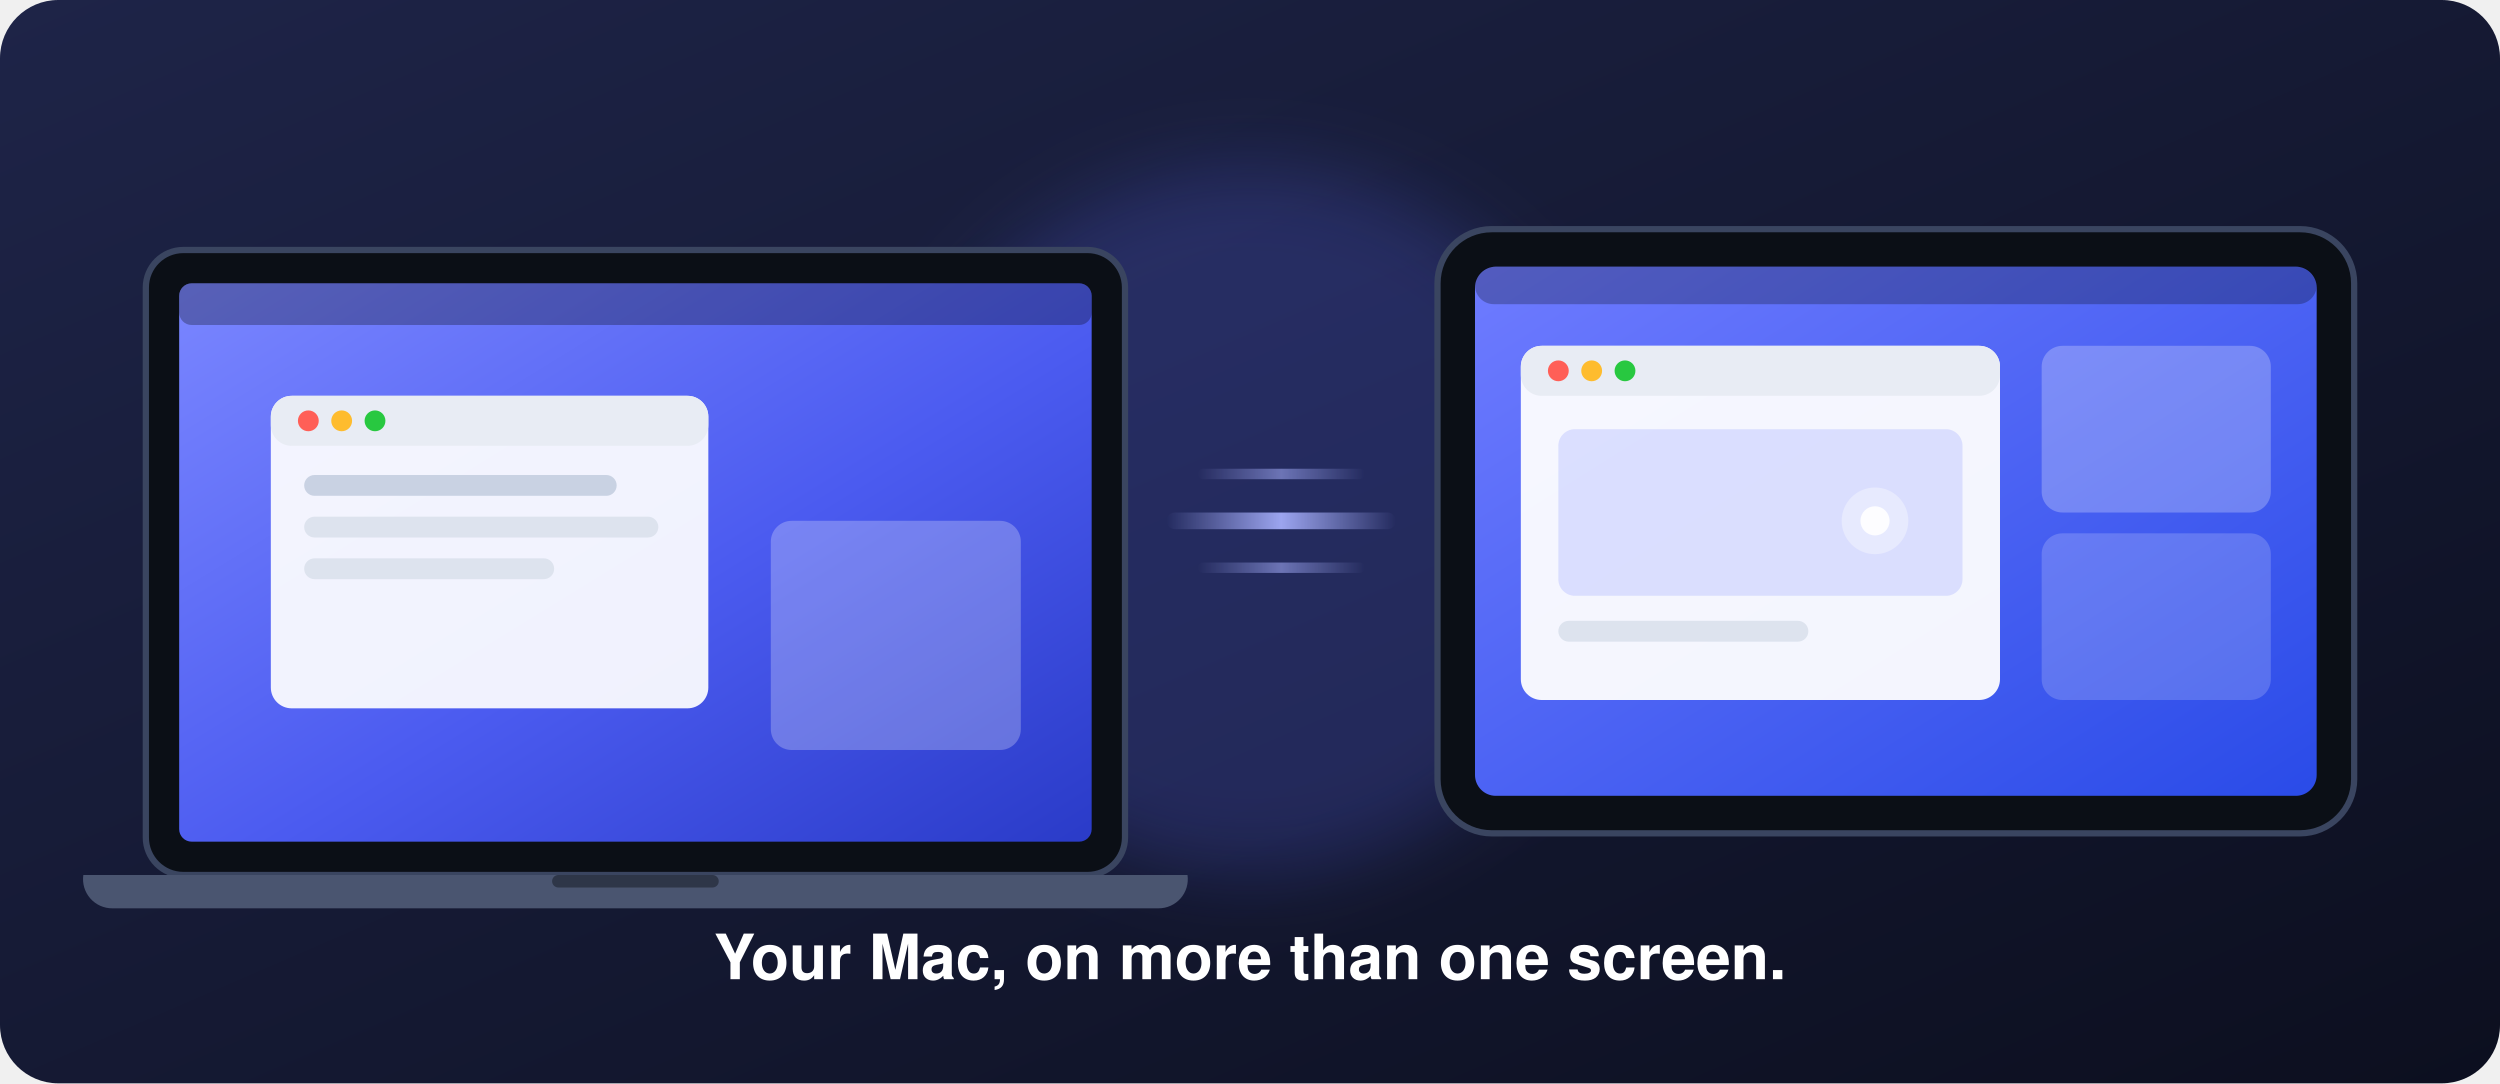
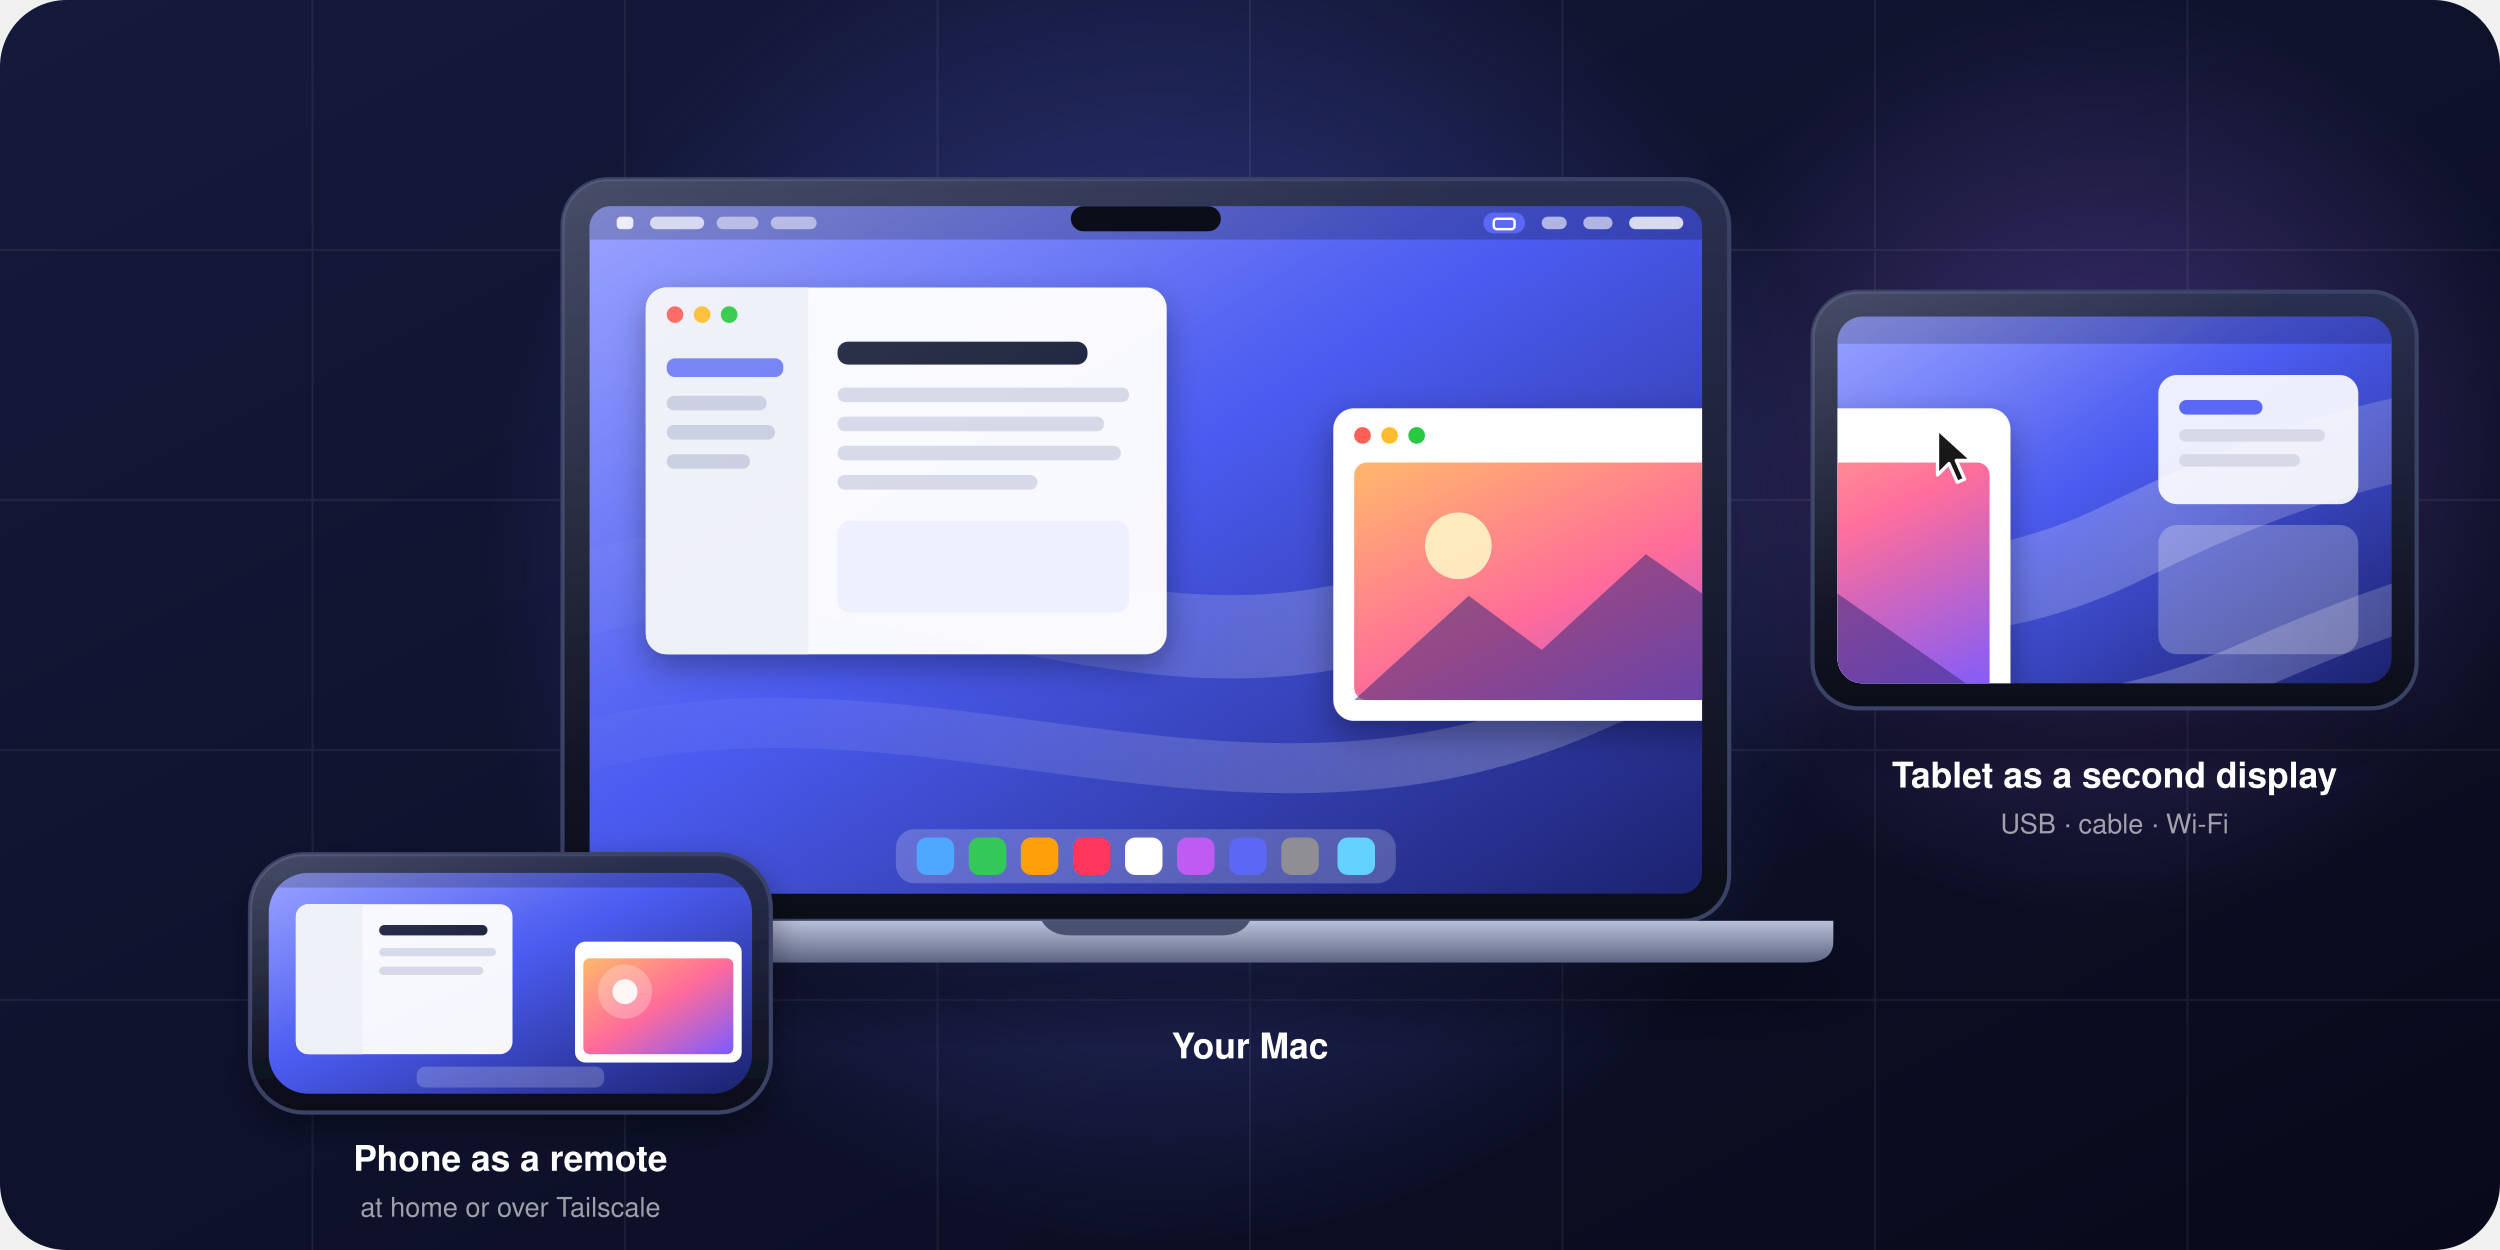
- <svg xmlns="http://www.w3.org/2000/svg" viewBox="0 0 1200 520" width="1200" height="520" role="img" aria-label="A Mac extending its desktop onto an Android tablet">
+ <svg xmlns="http://www.w3.org/2000/svg" viewBox="0 0 1200 600" width="1200" height="600" role="img" aria-label="A MacBook extending its desktop onto an Android tablet, with a phone controlling the Mac">
  <defs>
    <linearGradient id="bg" x1="0" y1="0" x2="1" y2="1">
-       <stop offset="0" stop-color="#1E2448" />
-       <stop offset="1" stop-color="#0C0F1F" />
+       <stop offset="0" stop-color="#151A3D" />
+       <stop offset="1" stop-color="#080A1A" />
    </linearGradient>
-     <linearGradient id="screen" x1="0" y1="0" x2="1" y2="1">
-       <stop offset="0" stop-color="#7A86FF" />
-       <stop offset="0.55" stop-color="#4B5BF0" />
-       <stop offset="1" stop-color="#2A3BC8" />
+     <radialGradient id="glowA" cx="0.5" cy="0.5" r="0.5">
+       <stop offset="0" stop-color="#5B67F5" stop-opacity="0.55" />
+       <stop offset="1" stop-color="#5B67F5" stop-opacity="0" />
+     </radialGradient>
+     <radialGradient id="glowB" cx="0.5" cy="0.5" r="0.5">
+       <stop offset="0" stop-color="#9B6BFF" stop-opacity="0.35" />
+       <stop offset="1" stop-color="#9B6BFF" stop-opacity="0" />
+     </radialGradient>
+     <linearGradient id="wall" x1="0" y1="0" x2="1" y2="1">
+       <stop offset="0" stop-color="#8A95FF" />
+       <stop offset="0.45" stop-color="#4B5BF0" />
+       <stop offset="1" stop-color="#1B226E" />
    </linearGradient>
-     <linearGradient id="screen2" x1="0" y1="0" x2="1" y2="1">
-       <stop offset="0" stop-color="#6E7BFF" />
-       <stop offset="1" stop-color="#2A4BE8" />
+     <linearGradient id="wave" x1="0" y1="0" x2="1" y2="0">
+       <stop offset="0" stop-color="#FFFFFF" stop-opacity="0" />
+       <stop offset="0.5" stop-color="#FFFFFF" stop-opacity="0.22" />
+       <stop offset="1" stop-color="#FFFFFF" stop-opacity="0" />
    </linearGradient>
-     <linearGradient id="beam" x1="0" y1="0" x2="1" y2="0">
-       <stop offset="0" stop-color="#A9B2FF" stop-opacity="0" />
-       <stop offset="0.5" stop-color="#A9B2FF" stop-opacity="0.9" />
-       <stop offset="1" stop-color="#A9B2FF" stop-opacity="0" />
+     <linearGradient id="photo" x1="0" y1="0" x2="1" y2="1">
+       <stop offset="0" stop-color="#FFB86B" />
+       <stop offset="0.5" stop-color="#FF6B9A" />
+       <stop offset="1" stop-color="#7A5CFF" />
    </linearGradient>
-     <filter id="glow" x="-50%" y="-50%" width="200%" height="200%">
-       <feGaussianBlur stdDeviation="18" />
+     <linearGradient id="bezel" x1="0" y1="0" x2="0" y2="1">
+       <stop offset="0" stop-color="#2A3050" />
+       <stop offset="1" stop-color="#0B0D18" />
+     </linearGradient>
+     <linearGradient id="base" x1="0" y1="0" x2="0" y2="1">
+       <stop offset="0" stop-color="#B9C0D8" />
+       <stop offset="1" stop-color="#5D6584" />
+     </linearGradient>
+     <linearGradient id="sheen" x1="0" y1="0" x2="1" y2="1">
+       <stop offset="0" stop-color="#FFFFFF" stop-opacity="0.14" />
+       <stop offset="0.4" stop-color="#FFFFFF" stop-opacity="0" />
+     </linearGradient>
+     <filter id="blur" x="-50%" y="-50%" width="200%" height="200%">
+       <feGaussianBlur stdDeviation="14" />
    </filter>
+     <filter id="shadow" x="-20%" y="-20%" width="140%" height="160%">
+       <feDropShadow dx="0" dy="6" stdDeviation="8" flood-color="#000" flood-opacity="0.35" />
+     </filter>
+     <clipPath id="macScreen">
+       <rect x="283" y="99" width="534" height="330" rx="10" />
+     </clipPath>
+     <clipPath id="tabScreen">
+       <rect x="882" y="152" width="266" height="176" rx="12" />
+     </clipPath>
+     <clipPath id="phoneScreen">
+       <rect x="129" y="419" width="232" height="106" rx="19" />
+     </clipPath>
+     <g id="waves">
+       <path d="M-40 260 C 120 180, 260 320, 420 240 S 700 160, 900 250" stroke="url(#wave)" stroke-width="40" fill="none" />
+       <path d="M-40 330 C 140 260, 300 380, 480 300 S 760 230, 940 320" stroke="url(#wave)" stroke-width="24" fill="none" />
+     </g>
  </defs>
-   <rect width="1200" height="520" rx="28" fill="url(#bg)" />
-   <circle cx="600" cy="250" r="170" fill="#5B67F5" opacity="0.22" filter="url(#glow)" />
-   <g transform="translate(70 120)">
-     <rect x="0" y="0" width="470" height="300" rx="18" fill="#0B0F16" stroke="#3A4560" stroke-width="3" />
-     <rect x="16" y="16" width="438" height="268" rx="6" fill="url(#screen)" />
-     <rect x="16" y="16" width="438" height="20" rx="6" fill="#000" opacity="0.28" />
-     <rect x="60" y="70" width="210" height="150" rx="10" fill="#FFFFFF" opacity="0.92" />
-     <rect x="60" y="70" width="210" height="24" rx="10" fill="#E8ECF4" />
-     <circle cx="78" cy="82" r="5" fill="#FF5F57" />
-     <circle cx="94" cy="82" r="5" fill="#FEBC2E" />
-     <circle cx="110" cy="82" r="5" fill="#28C840" />
-     <rect x="76" y="108" width="150" height="10" rx="5" fill="#C9D2E3" />
-     <rect x="76" y="128" width="170" height="10" rx="5" fill="#DDE3EE" />
-     <rect x="76" y="148" width="120" height="10" rx="5" fill="#DDE3EE" />
-     <rect x="300" y="130" width="120" height="110" rx="10" fill="#FFFFFF" opacity="0.25" />
-     <path d="M-30 300 H500 a14 14 0 0 1 -14 16 H-16 a14 14 0 0 1 -14 -16 z" fill="#4A5570" />
-     <rect x="195" y="300" width="80" height="6" rx="3" fill="#2E3648" />
+   <rect width="1200" height="600" rx="32" fill="url(#bg)" />
+   <circle cx="560" cy="270" r="330" fill="url(#glowA)" />
+   <circle cx="1010" cy="220" r="220" fill="url(#glowB)" />
+   <path opacity="0.06" stroke="#FFFFFF" d="M0 120 H1200 M0 240 H1200 M0 360 H1200 M0 480 H1200 M150 0 V600 M300 0 V600 M450 0 V600 M600 0 V600 M750 0 V600 M900 0 V600 M1050 0 V600" />
+   <ellipse cx="550" cy="470" rx="350" ry="16" fill="#000" opacity="0.45" filter="url(#blur)" />
+   <ellipse cx="1015" cy="352" rx="150" ry="10" fill="#000" opacity="0.5" filter="url(#blur)" />
+   <rect x="270" y="86" width="560" height="356" rx="22" fill="url(#bezel)" stroke="#3A4266" stroke-width="2" />
+   <g clip-path="url(#macScreen)">
+     <rect x="283" y="99" width="534" height="330" fill="url(#wall)" />
+     <use href="#waves" transform="translate(283 40)" />
+     <rect x="283" y="99" width="534" height="16" fill="#000" opacity="0.22" />
+     <rect x="296" y="104" width="8" height="6" rx="2" fill="#FFF" opacity="0.85" />
+     <rect x="312" y="104" width="26" height="6" rx="3" fill="#FFF" opacity="0.7" />
+     <rect x="344" y="104" width="20" height="6" rx="3" fill="#FFF" opacity="0.5" />
+     <rect x="370" y="104" width="22" height="6" rx="3" fill="#FFF" opacity="0.5" />
+     <rect x="712" y="102" width="20" height="10" rx="5" fill="#5B67F5" />
+     <rect x="717" y="105" width="10" height="5" rx="1.5" fill="none" stroke="#FFF" stroke-width="1.2" />
+     <rect x="740" y="104" width="12" height="6" rx="3" fill="#FFF" opacity="0.6" />
+     <rect x="760" y="104" width="14" height="6" rx="3" fill="#FFF" opacity="0.6" />
+     <rect x="782" y="104" width="26" height="6" rx="3" fill="#FFF" opacity="0.8" />
+     <rect x="310" y="138" width="250" height="176" rx="10" fill="#FFFFFF" opacity="0.96" filter="url(#shadow)" />
+     <path d="M320 138 H388 V314 H320 A10 10 0 0 1 310 304 V148 A10 10 0 0 1 320 138 Z" fill="#EEF0F8" />
+     <circle cx="324" cy="151" r="4" fill="#FF5F57" />
+     <circle cx="337" cy="151" r="4" fill="#FEBC2E" />
+     <circle cx="350" cy="151" r="4" fill="#28C840" />
+     <rect x="320" y="172" width="56" height="9" rx="4" fill="#5B67F5" opacity="0.85" />
+     <rect x="320" y="190" width="48" height="7" rx="3.5" fill="#C8CDE0" />
+     <rect x="320" y="204" width="52" height="7" rx="3.5" fill="#C8CDE0" />
+     <rect x="320" y="218" width="40" height="7" rx="3.5" fill="#C8CDE0" />
+     <rect x="402" y="164" width="120" height="11" rx="5" fill="#1F2440" />
+     <rect x="402" y="186" width="140" height="7" rx="3.5" fill="#D5D9E8" />
+     <rect x="402" y="200" width="128" height="7" rx="3.5" fill="#D5D9E8" />
+     <rect x="402" y="214" width="136" height="7" rx="3.5" fill="#D5D9E8" />
+     <rect x="402" y="228" width="96" height="7" rx="3.5" fill="#D5D9E8" />
+     <rect x="402" y="250" width="140" height="44" rx="6" fill="#EEF0FF" />
+     <rect x="640" y="196" width="260" height="150" rx="10" fill="#FFFFFF" filter="url(#shadow)" />
+     <circle cx="654" cy="209" r="4" fill="#FF5F57" />
+     <circle cx="667" cy="209" r="4" fill="#FEBC2E" />
+     <circle cx="680" cy="209" r="4" fill="#28C840" />
+     <rect x="650" y="222" width="240" height="114" rx="6" fill="url(#photo)" />
+     <circle cx="700" cy="262" r="16" fill="#FFF3C4" opacity="0.9" />
+     <path d="M650 336 L705 286 L740 312 L790 266 L890 336 Z" fill="#3B2A7A" opacity="0.55" />
+     <rect x="430" y="398" width="240" height="26" rx="9" fill="#FFFFFF" opacity="0.2" />
+     <rect x="440" y="402" width="18" height="18" rx="5" fill="#4FA8FF" />
+     <rect x="465" y="402" width="18" height="18" rx="5" fill="#34C759" />
+     <rect x="490" y="402" width="18" height="18" rx="5" fill="#FF9F0A" />
+     <rect x="515" y="402" width="18" height="18" rx="5" fill="#FF375F" />
+     <rect x="540" y="402" width="18" height="18" rx="5" fill="#FFFFFF" />
+     <rect x="565" y="402" width="18" height="18" rx="5" fill="#BF5AF2" />
+     <rect x="590" y="402" width="18" height="18" rx="5" fill="#5B67F5" />
+     <rect x="615" y="402" width="18" height="18" rx="5" fill="#8E8E93" />
+     <rect x="642" y="402" width="18" height="18" rx="5" fill="#64D2FF" />
  </g>
-   <rect x="560" y="246" width="110" height="8" rx="4" fill="url(#beam)" />
-   <rect x="575" y="270" width="80" height="5" rx="2.5" fill="url(#beam)" opacity="0.6" />
-   <rect x="575" y="225" width="80" height="5" rx="2.5" fill="url(#beam)" opacity="0.6" />
-   <g transform="translate(690 110)">
-     <rect x="0" y="0" width="440" height="290" rx="26" fill="#0B0F16" stroke="#3A4560" stroke-width="3" />
-     <rect x="18" y="18" width="404" height="254" rx="10" fill="url(#screen2)" />
-     <rect x="18" y="18" width="404" height="18" rx="9" fill="#000" opacity="0.25" />
-     <rect x="40" y="56" width="230" height="170" rx="10" fill="#FFFFFF" opacity="0.94" />
-     <rect x="40" y="56" width="230" height="24" rx="10" fill="#E8ECF4" />
-     <circle cx="58" cy="68" r="5" fill="#FF5F57" />
-     <circle cx="74" cy="68" r="5" fill="#FEBC2E" />
-     <circle cx="90" cy="68" r="5" fill="#28C840" />
-     <rect x="58" y="96" width="194" height="80" rx="8" fill="#A9B2FF" opacity="0.35" />
-     <rect x="58" y="188" width="120" height="10" rx="5" fill="#DDE3EE" />
-     <rect x="290" y="56" width="110" height="80" rx="10" fill="#FFFFFF" opacity="0.25" />
-     <rect x="290" y="146" width="110" height="80" rx="10" fill="#FFFFFF" opacity="0.18" />
-     <circle cx="210" cy="140" r="16" fill="#FFFFFF" opacity="0.35" />
-     <circle cx="210" cy="140" r="7" fill="#FFFFFF" opacity="0.9" />
+   <rect x="270" y="86" width="560" height="356" rx="22" fill="url(#sheen)" />
+   <rect x="514" y="99" width="72" height="12" rx="6" fill="#0B0D18" />
+   <path d="M220 442 H880 V452 Q880 462 866 462 H234 Q220 462 220 452 Z" fill="url(#base)" />
+   <path d="M500 442 H600 Q596 449 586 449 H514 Q504 449 500 442 Z" fill="#4A5170" />
+   <rect x="870" y="140" width="290" height="200" rx="22" fill="url(#bezel)" stroke="#3A4266" stroke-width="2" />
+   <g clip-path="url(#tabScreen)">
+     <rect x="882" y="152" width="266" height="176" fill="url(#wall)" />
+     <use href="#waves" transform="translate(600 20)" />
+     <rect x="882" y="152" width="266" height="13" fill="#000" opacity="0.2" />
+     <rect x="1036" y="180" width="96" height="62" rx="9" fill="#FFFFFF" opacity="0.9" />
+     <rect x="1046" y="192" width="40" height="7" rx="3.5" fill="#5B67F5" />
+     <rect x="1046" y="206" width="70" height="6" rx="3" fill="#D5D9E8" />
+     <rect x="1046" y="218" width="58" height="6" rx="3" fill="#D5D9E8" />
+     <rect x="1036" y="252" width="96" height="62" rx="9" fill="#FFFFFF" opacity="0.25" />
+     <rect x="705" y="196" width="260" height="150" rx="10" fill="#FFFFFF" filter="url(#shadow)" />
+     <rect x="715" y="222" width="240" height="114" rx="6" fill="url(#photo)" />
+     <path d="M715 336 L770 286 L805 312 L855 266 L955 336 Z" fill="#3B2A7A" opacity="0.55" />
+     <path d="M930 206 L930 228 L935.5 222.5 L939.5 231.5 L943 230 L939 221 L946.5 221 Z" fill="#111" stroke="#FFF" stroke-width="1.6" stroke-linejoin="round" />
  </g>
-   <text x="600" y="470" text-anchor="middle" font-family="-apple-system, BlinkMacSystemFont, 'Segoe UI', Helvetica, Arial, sans-serif" font-size="30" font-weight="600" fill="#FFFFFF">Your Mac, on more than one screen.</text>
+   <rect x="870" y="140" width="290" height="200" rx="22" fill="url(#sheen)" />
+   <rect x="120" y="410" width="250" height="124" rx="26" fill="url(#bezel)" stroke="#3A4266" stroke-width="2" filter="url(#shadow)" />
+   <g clip-path="url(#phoneScreen)">
+     <rect x="129" y="419" width="232" height="106" fill="url(#wall)" />
+     <rect x="129" y="419" width="232" height="7" fill="#000" opacity="0.22" />
+     <rect x="142" y="434" width="104" height="72" rx="6" fill="#FFFFFF" opacity="0.95" />
+     <path d="M148 434 H174 V506 H148 A6 6 0 0 1 142 500 V440 A6 6 0 0 1 148 434 Z" fill="#EEF0F8" />
+     <rect x="182" y="444" width="52" height="5" rx="2.5" fill="#1F2440" />
+     <rect x="182" y="455" width="56" height="4" rx="2" fill="#D5D9E8" />
+     <rect x="182" y="464" width="50" height="4" rx="2" fill="#D5D9E8" />
+     <rect x="276" y="452" width="80" height="58" rx="5" fill="#FFFFFF" />
+     <rect x="280" y="460" width="72" height="46" rx="3" fill="url(#photo)" />
+     <rect x="200" y="512" width="90" height="10" rx="4" fill="#FFFFFF" opacity="0.2" />
+     <circle cx="300" cy="476" r="13" fill="#FFFFFF" opacity="0.25" />
+     <circle cx="300" cy="476" r="6" fill="#FFFFFF" opacity="0.9" />
+   </g>
+   <rect x="120" y="410" width="250" height="124" rx="26" fill="url(#sheen)" />
+   <g font-family="-apple-system, BlinkMacSystemFont, 'SF Pro Text', 'Segoe UI', Helvetica, Arial, sans-serif" fill="#FFFFFF" text-anchor="middle">
+     <text x="600" y="508" font-size="17" font-weight="600">Your Mac</text>
+     <text x="1015" y="378" font-size="17" font-weight="600">Tablet as a second display</text>
+     <text x="1015" y="400" font-size="13" fill-opacity="0.6">USB · cable · Wi‑Fi</text>
+     <text x="245" y="562" font-size="17" font-weight="600">Phone as a remote</text>
+     <text x="245" y="584" font-size="13" fill-opacity="0.6">at home or over Tailscale</text>
+   </g>
</svg>
